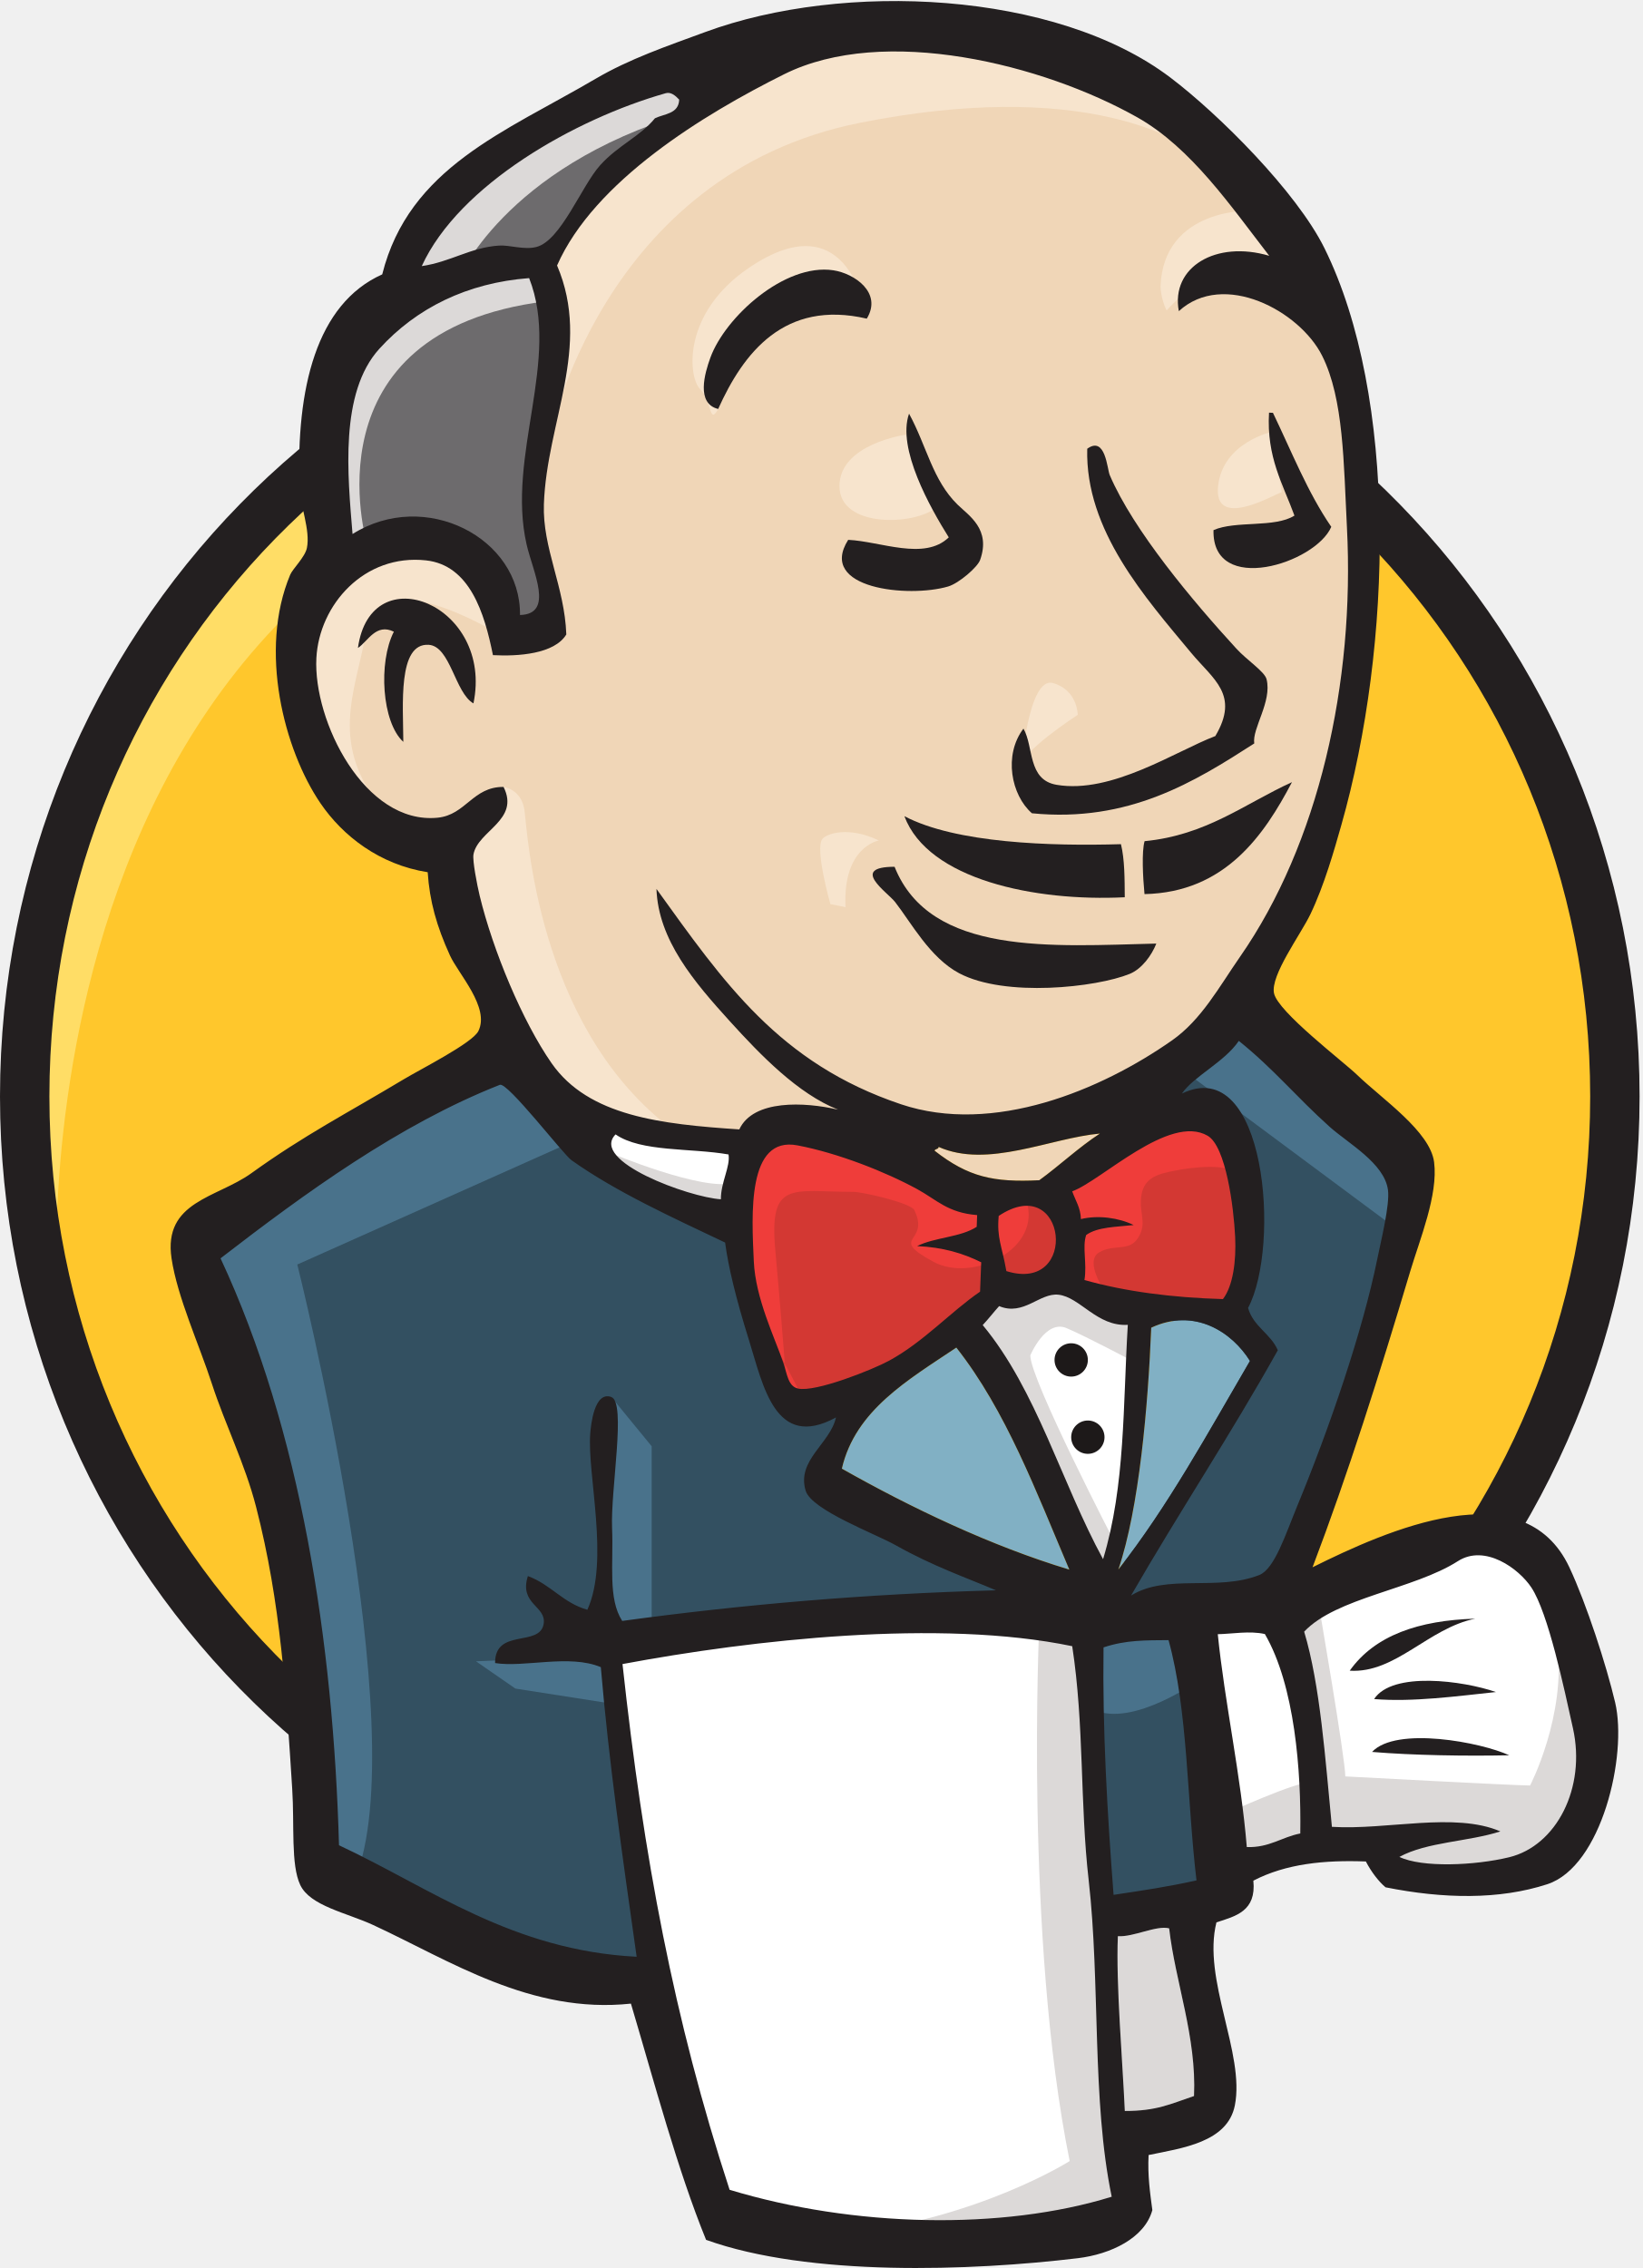
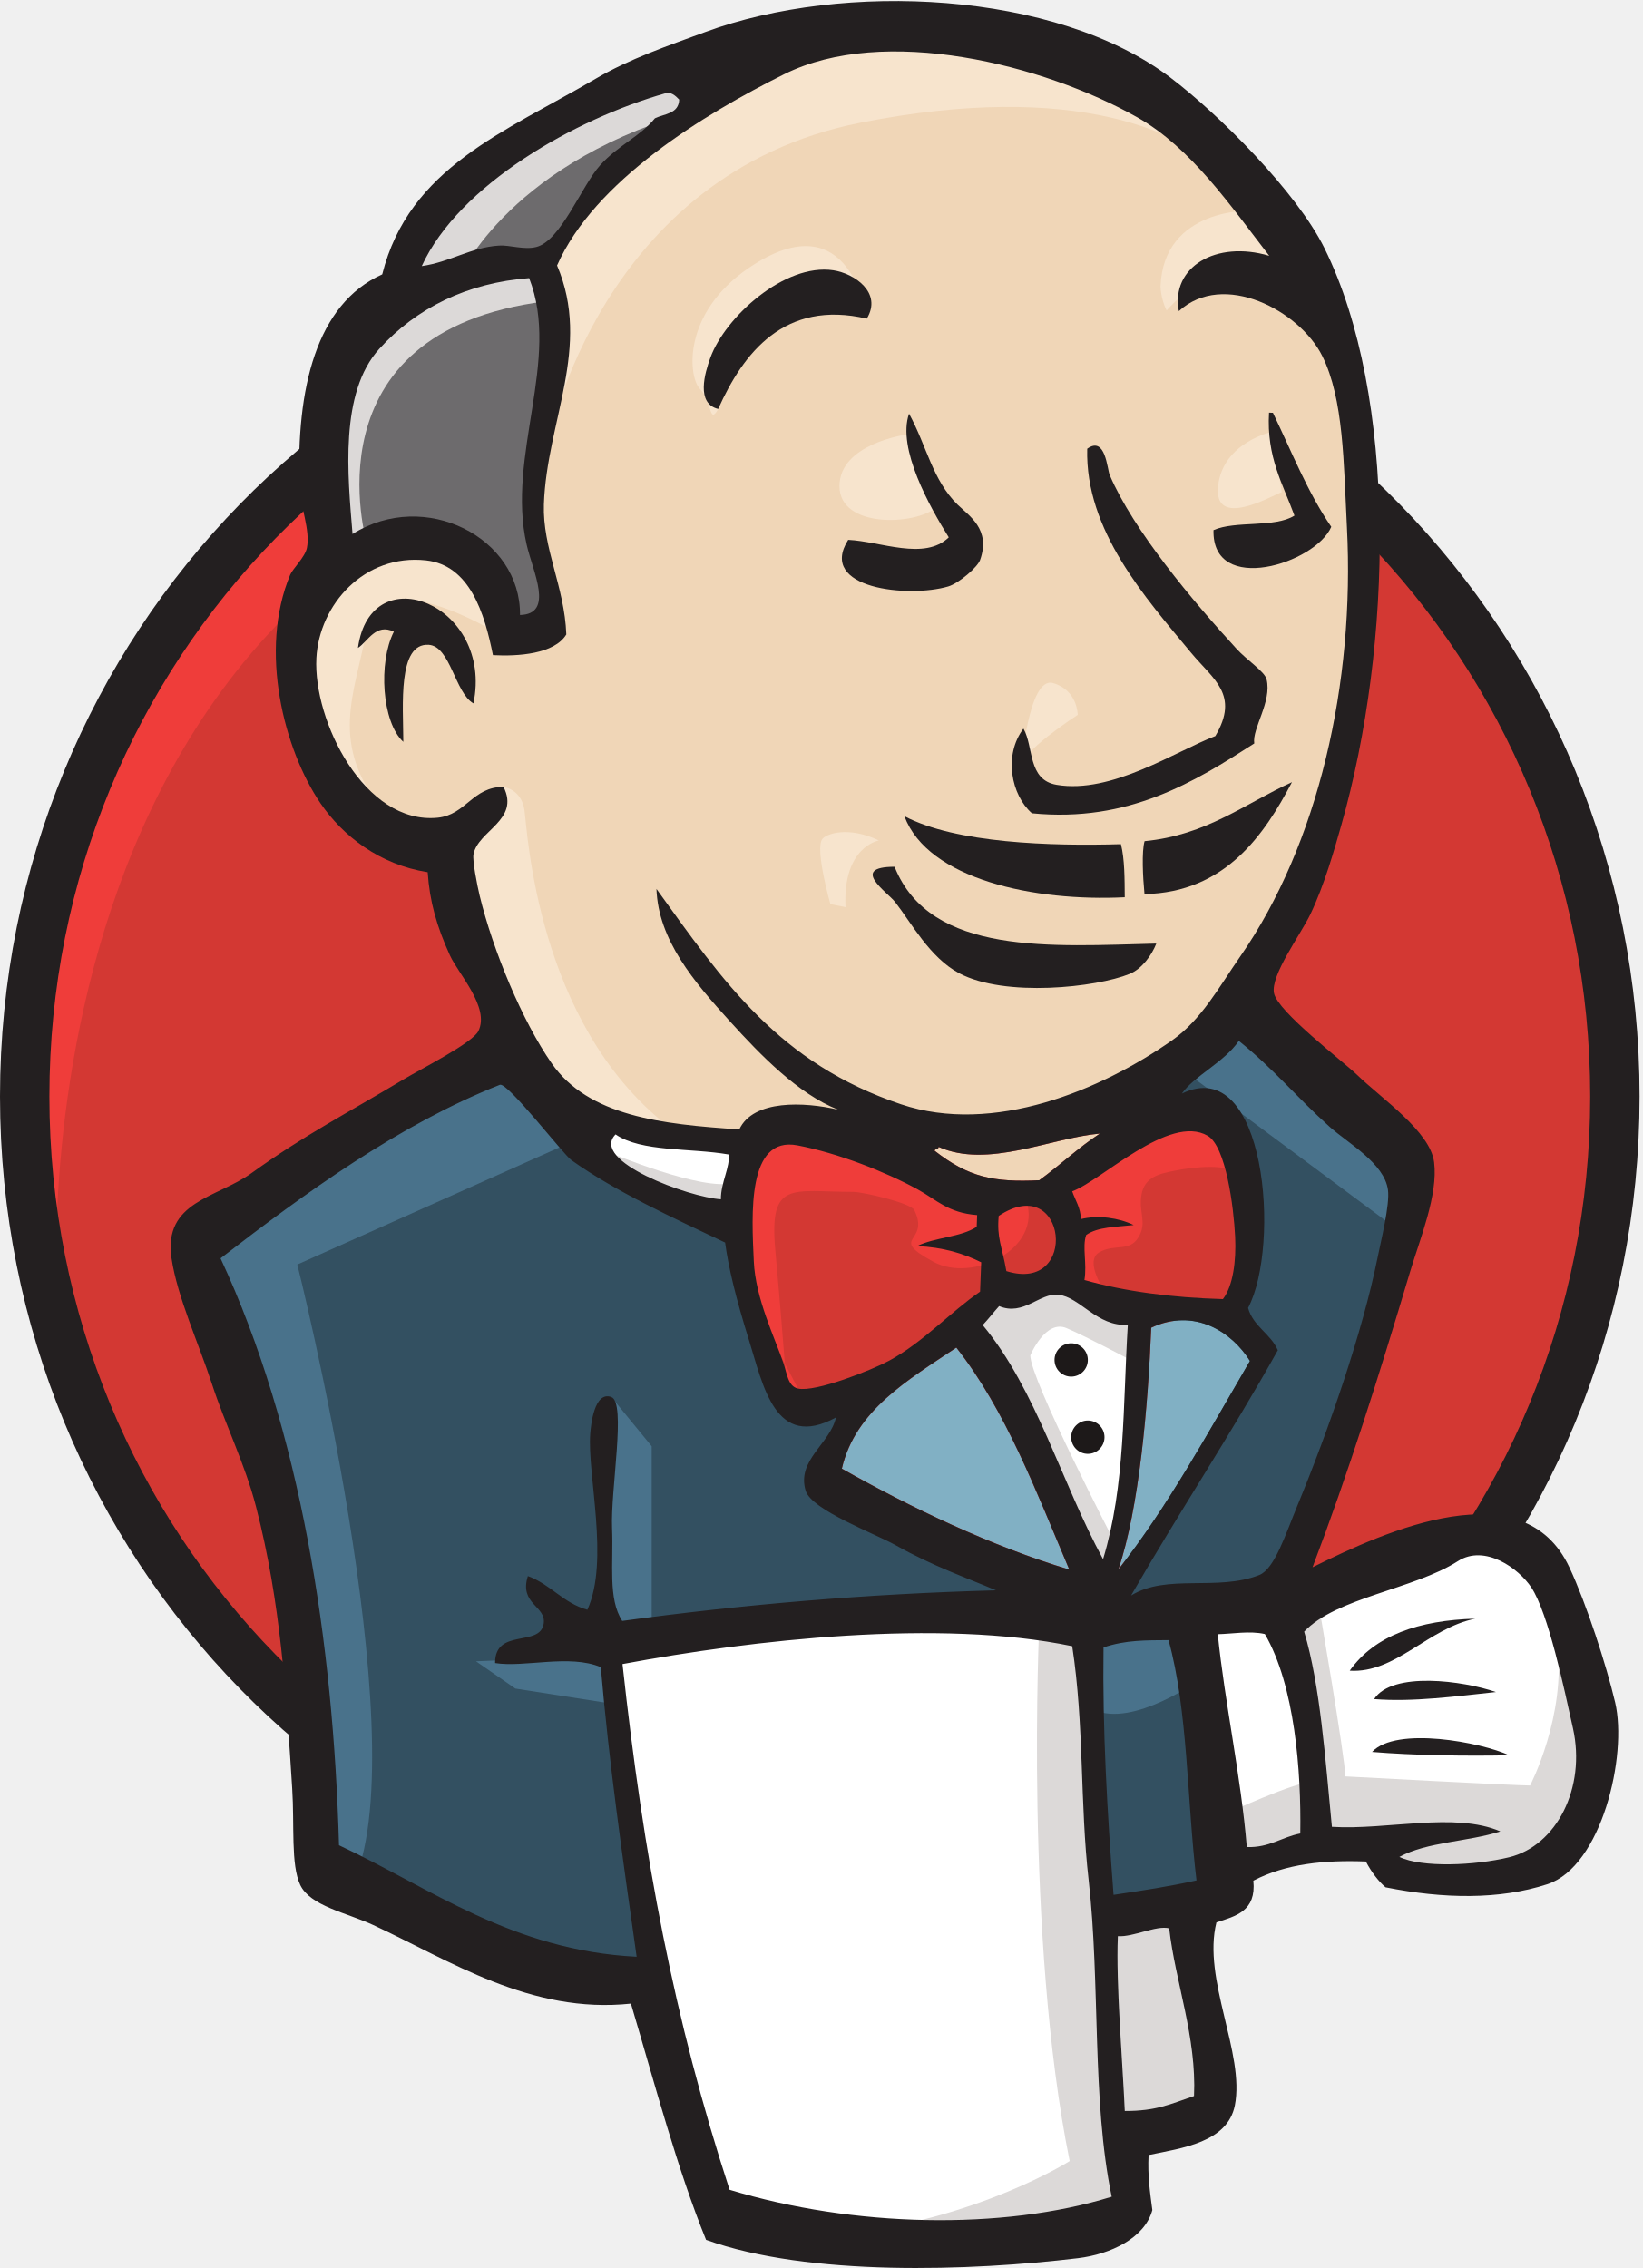
<svg xmlns="http://www.w3.org/2000/svg" xmlnsDc="https://purl.org/dc/elements/1.1/" xmlnsCc="https://creativecommons.org/ns#" xmlnsRdf="http://www.w3.org/1999/02/22-rdf-syntax-ns#" xmlnsSvg="http://www.w3.org/2000/svg" xmlnsSodipodi="https://sodipodi.sourceforge.net/DTD/sodipodi-0.dtd" xmlnsInkscape="https://www.inkscape.org/namespaces/inkscape" id="svg2" version="1.1" inkscapeVersion="0.48.0 r9654" width="226" height="312" xml:space="preserve" sodipodiDocname="logo.svg">
  <defs id="defs6">
    <clipPath clipPathUnits="userSpaceOnUse" id="clipPath18">
      <path d="M 0,2494.84 0,0 l 1804.34,0 0,2494.84 -1804.34,0 z" id="path20" inkscapeConnector-curvature="0" />
    </clipPath>
  </defs>
  <sodipodiNamedview pagecolor="#ffffff" bordercolor="#666666" borderopacity="1" objecttolerance="10" gridtolerance="10" guidetolerance="10" inkscapePageopacity="0" inkscapePageshadow="2" inkscapeWindow-width="1500" inkscapeWindow-height="844" id="namedview4" showgrid="false" inkscapeZoom="1" inkscapeCx="-65.859" inkscapeCy="172.531" inkscapeWindow-x="2189" inkscapeWindow-y="496" inkscapeWindow-maximized="0" inkscapeCurrent-layer="g10" />
  <g id="g10" inkscapeGroupmode="layer" inkscapeLabel="ink_ext_XXXXXX" transform="matrix(1.25,0,0,-1.25,0,312)">
    <g id="g3393">
-       <path d="m 177.718,129.264 c 0,-49.429 -39.175,-89.499 -87.5,-89.499 -48.324,0 -87.499,40.07 -87.499,89.499 0,49.43 39.175,89.501 87.499,89.501 48.325,0 87.5,-40.071 87.5,-89.501" style="fill:#ffc72c;fill-opacity:1;fill-rule:evenodd;stroke:none" id="path22" inkscapeConnector-curvature="0" />
-       <path d="m 6.284,107.098 c 0,0 -6.334,93.333 79.666,96 l -6,10 -46.666,-15.667 -13.334,-15.333 -11.666,-22.334 -6.667,-26 2,-17.333" style="fill:#ffdd66;fill-opacity:1;fill-rule:nonzero;stroke:none" id="path24" inkscapeConnector-curvature="0" />
+       <path d="m 177.718,129.264 c 0,-49.429 -39.175,-89.499 -87.5,-89.499 -48.324,0 -87.499,40.07 -87.499,89.499 0,49.43 39.175,89.501 87.499,89.501 48.325,0 87.5,-40.071 87.5,-89.501" style="fill:#d33833;fill-opacity:1;fill-rule:evenodd;stroke:none" id="path22" inkscapeConnector-curvature="0" />
+       <path d="m 6.284,107.098 c 0,0 -6.334,93.333 79.666,96 l -6,10 -46.666,-15.667 -13.334,-15.333 -11.666,-22.334 -6.667,-26 2,-17.333" style="fill:#ef3d3a;fill-opacity:1;fill-rule:nonzero;stroke:none" id="path24" inkscapeConnector-curvature="0" />
      <path d="M 30.288,190.319 C 14.936,174.611 5.436,152.923 5.436,128.93 l 0,0 c 0,-23.988 9.5,-45.679 24.852,-61.384 l 0,0 C 45.648,51.841 66.815,42.15 90.217,42.15 l 0,0 c 23.402,0 44.571,9.691 59.929,25.396 l 0,0 c 15.351,15.705 24.853,37.396 24.853,61.384 l 0,0 c 0,23.993 -9.502,45.681 -24.853,61.389 l 0,0 c -15.358,15.702 -36.527,25.393 -59.929,25.395 l 0,0 C 66.815,215.712 45.648,206.021 30.288,190.319 l 0,0 z M 26.402,63.747 C 10.087,80.433 0,103.493 0,128.93 l 0,0 c 0,25.441 10.087,48.499 26.402,65.186 l 0,0 c 16.312,16.69 38.892,27.035 63.815,27.032 l 0,0 c 24.923,0.003 47.505,-10.342 63.814,-27.032 l 0,0 c 16.317,-16.687 26.405,-39.747 26.403,-65.186 l 0,0 c 0.002,-25.437 -10.086,-48.497 -26.403,-65.183 l 0,0 C 137.722,47.058 115.14,36.714 90.217,36.714 l 0,0 c -24.923,0 -47.503,10.344 -63.815,27.033 l 0,0" style="fill:#231f20;fill-opacity:1;fill-rule:nonzero;stroke:none" id="path26" inkscapeConnector-curvature="0" />
      <path d="m 127.051,128.768 -13.334,-2 -18,-2 -11.667,-0.333 -11.333,0.333 -8.667,2.667 -7.667,8.333 -6,17 -1.333,3.667 -8,2.666 -4.667,7.667 -3.333,11 3.667,9.667 8.666,3 7,-3.334 3.334,-7.333 4,0.667 1.333,1.666 -1.333,7.667 -0.334,9.667 2,13.333 -0.078,7.616 6.078,9.717 10.667,7.667 18.667,8 20.666,-3 18,-13 8.334,-13.333 5.333,-9.667 1.333,-24 -4,-20.667 -7.333,-18.333 -7,-9.667" style="fill:#f0d6b7;fill-opacity:1;fill-rule:evenodd;stroke:none" id="path28" inkscapeConnector-curvature="0" />
      <path d="m 115.717,71.102 -47.667,-2 0,-8 4,-28 -2,-2.334 -33.333,11.334 -2.334,4 -3.333,37.666 -7.666,22.667 -1.667,5.333 26.666,18.333 8.334,3.334 7.333,-9 6.333,-5.667 7.334,-2.333 3.333,-1 4,-17.333 3,-3.667 7.667,2.667 -5.334,-10.334 29,-13.666 -3.666,-2" style="fill:#335061;fill-opacity:1;fill-rule:evenodd;stroke:none" id="path30" inkscapeConnector-curvature="0" />
      <path d="m 36.717,187.435 8.666,3 7,-3.334 3.334,-7.333 4,0.667 1,4 -2,7.666 2,18.334 -1.667,10 6,7 13,10.333 -3.667,5 -18.333,-9 -7.667,-6 -4.333,-9.333 -6.667,-9 -2,-10.667 1.334,-11.333" style="fill:#6d6b6d;fill-opacity:1;fill-rule:evenodd;stroke:none" id="path32" inkscapeConnector-curvature="0" />
      <path d="m 50.383,218.768 c 0,0 5,12.333 25,18.333 20,6 1,4.334 1,4.334 l -21.666,-8.334 -8.334,-8.333 -3.666,-6.667 7.666,0.667" style="fill:#dcd9d8;fill-opacity:1;fill-rule:evenodd;stroke:none" id="path34" inkscapeConnector-curvature="0" />
      <path d="m 40.383,189.768 c 0,0 -7,23.334 19.667,26.667 l -1,4 -18.333,-4.334 -5.334,-17.333 1.334,-11.333 3.666,2.333" style="fill:#dcd9d8;fill-opacity:1;fill-rule:evenodd;stroke:none" id="path36" inkscapeConnector-curvature="0" />
      <path d="m 51.05,158.768 4.364,4.229 c 0,0 1.97,-0.229 2.303,-2.562 0.333,-2.334 1.333,-23.334 15.666,-34.668 1.307,-1.034 -10.666,1.668 -10.666,1.668 l -10.667,16.666" style="fill:#f7e4cd;fill-opacity:1;fill-rule:evenodd;stroke:none" id="path38" inkscapeConnector-curvature="0" />
      <path d="m 112.385,165.101 c 0,0 0.777,10.104 3.498,9.327 2.721,-0.777 2.721,-3.498 2.721,-3.498 0,0 -6.608,-4.275 -6.219,-5.829" style="fill:#f7e4cd;fill-opacity:1;fill-rule:evenodd;stroke:none" id="path40" inkscapeConnector-curvature="0" />
      <path d="m 140.05,202.101 c 0,0 -5.494,-1.16 -6,-6 -0.506,-4.841 6,-1 7,-0.667" style="fill:#f7e4cd;fill-opacity:1;fill-rule:nonzero;stroke:none" id="path42" inkscapeConnector-curvature="0" />
      <path d="m 99.717,201.767 c 0,0 -7.334,-1 -7.334,-5.666 0,-4.667 8.334,-4.334 10.667,-2.334" style="fill:#f7e4cd;fill-opacity:1;fill-rule:nonzero;stroke:none" id="path44" inkscapeConnector-curvature="0" />
      <path d="m 54.383,180.101 c 0,0 -12.667,7.667 -14,0.333 -1.333,-7.333 -4.334,-12.667 2,-20.333 l -4.333,1.333 -4,10.333 -1.333,10 7.666,8.001 8.667,-0.667 5,-4 0.333,-5" style="fill:#f7e4cd;fill-opacity:1;fill-rule:evenodd;stroke:none" id="path46" inkscapeConnector-curvature="0" />
      <path d="m 60.383,201.101 c 0,0 5.667,29.333 34.334,35 23.601,4.665 35.999,-1 40.666,-6.333 0,0 -21,24.999 -41,17.333 -20,-7.667 -34.666,-21.667 -34.333,-30.666 0.568,-15.328 0.333,-15.334 0.333,-15.334" style="fill:#f7e4cd;fill-opacity:1;fill-rule:evenodd;stroke:none" id="path48" inkscapeConnector-curvature="0" />
      <path d="m 137.717,226.435 c 0,0 -9.666,0.333 -10,-8.334 0,0 -0.001,-1.333 0.666,-2.666 0,0 7.668,8.667 12.334,4" style="fill:#f7e4cd;fill-opacity:1;fill-rule:evenodd;stroke:none" id="path50" inkscapeConnector-curvature="0" />
      <path d="m 95.389,214.532 c 0,0 -1.664,13.303 -13.006,5.569 -7.333,-5 -6.666,-12 -5.333,-13.333 1.333,-1.334 0.971,-4.019 1.986,-2.176 1.014,1.843 0.68,7.843 4.348,9.509 3.667,1.667 9.678,3.529 12.006,0.431" style="fill:#f7e4cd;fill-opacity:1;fill-rule:evenodd;stroke:none" id="path52" inkscapeConnector-curvature="0" />
      <path d="m 64.05,124.435 -31.333,-14 c 0,0 13,-51.667 6.333,-67.667 l -4.667,1.666 -0.333,19.667 -8.666,37.333 -3.667,10.334 32.666,21.999 9.667,-9.332" style="fill:#49728b;fill-opacity:1;fill-rule:evenodd;stroke:none" id="path54" inkscapeConnector-curvature="0" />
      <path d="m 67.272,95.858 4.445,-5.424 0,-20 -5.334,0 c 0,0 -0.666,14 -0.666,15.667 0,1.667 0.666,7.667 0.666,7.667" style="fill:#49728b;fill-opacity:1;fill-rule:evenodd;stroke:none" id="path56" inkscapeConnector-curvature="0" />
      <path d="m 67.383,67.434 -15,-0.666 4.334,-3 10.666,-1.667" style="fill:#49728b;fill-opacity:1;fill-rule:evenodd;stroke:none" id="path58" inkscapeConnector-curvature="0" />
      <path d="m 118.717,70.768 12.333,0.333 3,-30.667 -12.667,-1.666 -2.666,32" style="fill:#335061;fill-opacity:1;fill-rule:evenodd;stroke:none" id="path60" inkscapeConnector-curvature="0" />
      <path d="m 122.05,70.768 18.667,1 c 0,0 7.666,19.333 7.666,20.333 0,1 6.667,28 6.667,28 l -15,15.666 -3,2.667 -8,-8 0,-31 -7,-28.666" style="fill:#335061;fill-opacity:1;fill-rule:evenodd;stroke:none" id="path62" inkscapeConnector-curvature="0" />
      <path d="m 130.383,73.101 -11.666,-2.333 1.666,-9.334 c 4.333,-2 11.667,3.334 11.667,3.334" style="fill:#49728b;fill-opacity:1;fill-rule:evenodd;stroke:none" id="path64" inkscapeConnector-curvature="0" />
      <path d="m 130.717,131.434 23.333,-17.333 0.667,8 -17.667,16.333 -6.333,-7" style="fill:#49728b;fill-opacity:1;fill-rule:evenodd;stroke:none" id="path66" inkscapeConnector-curvature="0" />
      <path d="M 78.951,5.098 72.05,33.102 68.617,53.765 68.05,69.102 l 31.235,1.663 19.433,0.003 -1.767,-35.003 3,-27 -0.333,-5 -25.333,-2 -15.334,3.333" style="fill:#ffffff;fill-opacity:1;fill-rule:evenodd;stroke:none" id="path68" inkscapeConnector-curvature="0" />
      <path d="m 114.383,71.101 c 0,0 -1.666,-34.667 3.334,-59.333 0,0 -10,-6.334 -24.667,-8 l 28,1 3.333,2 -4,54.666 -1,11.668" style="fill:#dcd9d8;fill-opacity:1;fill-rule:evenodd;stroke:none" id="path70" inkscapeConnector-curvature="0" />
      <path d="m 134.618,43.098 13,3.667 24.666,1.333 3.667,11.333 -6.667,19.667 -7.666,1 -10.667,-3.333 -10.234,-4.997 -5.433,0.997 -4.234,-1.664" style="fill:#ffffff;fill-opacity:1;fill-rule:evenodd;stroke:none" id="path72" inkscapeConnector-curvature="0" />
      <path d="m 134.383,49.768 c 0,0 8.666,3.999 10,3.666 l -3.666,18.334 4.333,1.666 c 0,0 3,-17.333 3,-19.333 0,0 18.666,-1 20.333,-1 0,0 4,7.667 3,15.667 l 3.667,-10.667 0.333,-6 -5.333,-8 -6,-1.333 -10,0.333 -3.333,4.333 -11.667,-1.666 -3.667,-1.334" style="fill:#dcd9d8;fill-opacity:1;fill-rule:evenodd;stroke:none" id="path74" inkscapeConnector-curvature="0" />
      <path d="m 121.284,73.431 -7.333,18.667 -7.667,11 c 0,0 1.666,4.667 4,4.667 2.334,0 7.667,0 7.667,0 l 7.333,-2.667 -0.666,-12.333 -3.334,-19.334" style="fill:#ffffff;fill-opacity:1;fill-rule:nonzero;stroke:none" id="path76" inkscapeConnector-curvature="0" />
      <path d="m 122.717,79.768 c 0,0 -9.334,17.999 -9.334,20.666 0,0 1.666,4 4,3 2.334,-1 7.334,-3.666 7.334,-3.666 l 0,6.333 -11.334,2.334 -7.666,-1 13,-30.667 2.666,-0.334" style="fill:#dcd9d8;fill-opacity:1;fill-rule:evenodd;stroke:none" id="path78" inkscapeConnector-curvature="0" />
      <path d="m 81.951,123.764 -9.234,1.004 -8.667,2.667 0,-3 4.235,-4.67 13.333,-6" style="fill:#ffffff;fill-opacity:1;fill-rule:nonzero;stroke:none" id="path80" inkscapeConnector-curvature="0" />
      <path d="m 67.051,122.765 c 0,0 10.334,-4.334 13.667,-3.334 l 0.332,-3.996 -9.332,1.996 -5.667,4 1,1.334" style="fill:#dcd9d8;fill-opacity:1;fill-rule:evenodd;stroke:none" id="path82" inkscapeConnector-curvature="0" />
      <path d="m 134.582,106.63 c -5.656,0.166 -10.766,0.838 -15.24,2.1 0.304,1.834 -0.265,3.634 0.192,4.955 1.247,0.898 3.337,0.884 5.222,1.095 -1.63,0.801 -3.92,1.118 -5.801,0.655 -0.044,1.273 -0.615,2.062 -0.961,3.058 3.18,1.135 10.687,8.576 14.91,6.112 2.012,-1.172 2.867,-7.866 3.023,-11.121 0.13,-2.7 -0.245,-5.424 -1.345,-6.854" style="fill:#d33833;fill-opacity:1;fill-rule:evenodd;stroke:none" id="path84" inkscapeConnector-curvature="0" />
      <path d="m 134.582,106.63 c -5.656,0.166 -10.766,0.838 -15.24,2.1 0.304,1.834 -0.265,3.634 0.192,4.955 1.247,0.898 3.337,0.884 5.222,1.095 -1.63,0.801 -3.92,1.118 -5.801,0.655 -0.044,1.273 -0.615,2.062 -0.961,3.058 3.18,1.135 10.687,8.576 14.91,6.112 2.012,-1.172 2.867,-7.866 3.023,-11.121 0.13,-2.7 -0.245,-5.424 -1.345,-6.854 z" style="fill:none;stroke:#d33833;stroke-width:2;stroke-linecap:butt;stroke-linejoin:miter;stroke-miterlimit:4;stroke-opacity:1;stroke-dasharray:none" id="path86" inkscapeConnector-curvature="0" />
      <path d="m 107.535,115.876 c -0.015,-0.428 -0.033,-0.859 -0.05,-1.291 -1.766,-1.16 -4.617,-1.146 -6.555,-2.121 2.857,-0.125 5.106,-0.813 7.052,-1.783 -0.043,-1.078 -0.084,-2.155 -0.126,-3.233 -3.237,-2.216 -6.194,-5.516 -10.005,-7.594 -1.802,-0.983 -8.126,-3.512 -10.043,-3.065 -1.085,0.252 -1.182,1.598 -1.616,2.867 -0.924,2.717 -3.051,7.042 -3.236,11.132 -0.236,5.166 -0.758,13.824 4.809,12.76 4.491,-0.857 9.715,-2.926 13.193,-4.826 2.125,-1.162 3.354,-2.598 6.578,-2.846" style="fill:#d33833;fill-opacity:1;fill-rule:evenodd;stroke:none" id="path88" inkscapeConnector-curvature="0" />
      <path d="m 107.535,115.876 c -0.015,-0.428 -0.033,-0.859 -0.05,-1.291 -1.766,-1.16 -4.617,-1.146 -6.555,-2.121 2.857,-0.125 5.106,-0.813 7.052,-1.783 -0.043,-1.078 -0.084,-2.155 -0.126,-3.233 -3.237,-2.216 -6.194,-5.516 -10.005,-7.594 -1.802,-0.983 -8.126,-3.512 -10.043,-3.065 -1.085,0.252 -1.182,1.598 -1.616,2.867 -0.924,2.717 -3.051,7.042 -3.236,11.132 -0.236,5.166 -0.758,13.824 4.809,12.76 4.491,-0.857 9.715,-2.926 13.193,-4.826 2.125,-1.162 3.354,-2.598 6.578,-2.846 z" style="fill:none;stroke:#d33833;stroke-width:2;stroke-linecap:butt;stroke-linejoin:miter;stroke-miterlimit:4;stroke-opacity:1;stroke-dasharray:none" id="path90" inkscapeConnector-curvature="0" />
      <path d="m 110.75,109.712 c -0.494,2.814 -1.065,3.617 -0.844,6.072 7.505,5.004 8.914,-8.595 0.844,-6.072" style="fill:#d33833;fill-opacity:1;fill-rule:evenodd;stroke:none" id="path92" inkscapeConnector-curvature="0" />
      <path d="m 110.75,109.712 c -0.494,2.814 -1.065,3.617 -0.844,6.072 7.505,5.004 8.914,-8.595 0.844,-6.072 z" style="fill:none;stroke:#d33833;stroke-width:2;stroke-linecap:butt;stroke-linejoin:miter;stroke-miterlimit:4;stroke-opacity:1;stroke-dasharray:none" id="path94" inkscapeConnector-curvature="0" />
      <path d="m 121.617,107.431 c 0,0 -2.334,3.334 -0.667,4.334 1.667,1 3.334,-0.001 4.334,1.666 1,1.667 0,2.667 0.333,4.667 0.333,2 2.001,2.334 3.667,2.667 1.666,0.333 6.334,1 7,-0.667 l -2,6 -4,1.333 -12.667,-7.333 -0.667,-3.667 0,-7.333" style="fill:#ef3d3a;fill-opacity:1;fill-rule:evenodd;stroke:none" id="path96" inkscapeConnector-curvature="0" />
      <path d="m 86.617,96.431 c -0.4,5.202 -0.824,10.397 -1.296,15.594 -0.706,7.76 1.864,6.406 8.591,6.406 1.027,0 6.326,-1.225 6.705,-2 1.818,-3.713 -3.04,-2.888 2.094,-5.688 4.334,-2.363 11.99,1.435 10.239,6.688 -0.98,1.168 -5.106,0.364 -6.585,1.131 -2.604,1.35 -5.208,2.7 -7.812,4.05 -3.313,1.719 -10.971,4.225 -14.503,1.823 -8.95,-6.087 0.565,-21.296 3.758,-27.646" style="fill:#ef3d3a;fill-opacity:1;fill-rule:evenodd;stroke:none" id="path98" inkscapeConnector-curvature="0" />
      <path d="m 95.389,214.532 c -9.085,2.116 -13.6,-3.802 -16.354,-9.94 -2.459,0.596 -1.48,3.94 -0.859,5.644 1.626,4.472 8.18,10.425 13.534,9.618 2.304,-0.347 5.423,-2.454 3.679,-5.322" style="fill:#231f20;fill-opacity:1;fill-rule:evenodd;stroke:none" id="path100" inkscapeConnector-curvature="0" />
      <path d="m 139.655,204.186 c 0.143,-0.006 0.288,-0.011 0.431,-0.017 2.053,-4.265 3.83,-8.783 6.42,-12.548 -1.735,-4.041 -13.138,-7.617 -12.962,-0.361 2.466,1.078 6.723,0.22 8.909,1.597 -1.264,3.469 -3.088,6.422 -2.798,11.329" style="fill:#231f20;fill-opacity:1;fill-rule:evenodd;stroke:none" id="path102" inkscapeConnector-curvature="0" />
      <path d="m 100.04,204.075 c 1.948,-3.571 2.582,-7.323 5.351,-10.022 1.247,-1.215 3.672,-2.696 2.47,-6.075 -0.281,-0.797 -2.334,-2.574 -3.519,-2.923 -4.329,-1.278 -14.416,-0.264 -11,5.133 3.58,-0.167 8.392,-2.325 11.068,0.274 -2.055,3.285 -5.719,9.784 -4.37,13.613" style="fill:#231f20;fill-opacity:1;fill-rule:evenodd;stroke:none" id="path104" inkscapeConnector-curvature="0" />
      <path d="m 138.03,167.781 c -6.518,-4.187 -13.786,-8.74 -24.466,-7.684 -2.282,1.984 -3.152,6.399 -0.935,9.315 1.154,-1.984 0.429,-5.633 3.645,-6.182 6.06,-1.037 13.113,3.707 17.472,5.365 2.703,4.557 -0.233,6.233 -2.668,9.166 -4.985,6.009 -11.672,13.457 -11.429,22.453 2.015,1.461 2.189,-2.23 2.478,-2.902 2.603,-6.092 9.154,-13.883 13.935,-19.097 1.174,-1.284 3.107,-2.516 3.322,-3.365 0.62,-2.469 -1.613,-5.427 -1.354,-7.069" style="fill:#231f20;fill-opacity:1;fill-rule:evenodd;stroke:none" id="path106" inkscapeConnector-curvature="0" />
      <path d="m 52.102,172.189 c -2.043,1.166 -2.529,6.302 -4.928,6.448 -3.428,0.208 -2.803,-6.663 -2.789,-10.681 -2.359,2.142 -2.774,8.737 -1.041,12.124 -1.975,0.97 -2.857,-1.07 -3.953,-1.789 1.408,10.23 14.965,4.745 12.711,-6.102" style="fill:#231f20;fill-opacity:1;fill-rule:evenodd;stroke:none" id="path108" inkscapeConnector-curvature="0" />
      <path d="m 142.18,163.521 c -3.034,-5.775 -7.326,-12.135 -16.229,-12.32 -0.181,1.865 -0.32,4.703 0.01,5.826 6.806,0.654 11.008,4.118 16.219,6.494" style="fill:#231f20;fill-opacity:1;fill-rule:evenodd;stroke:none" id="path110" inkscapeConnector-curvature="0" />
      <path d="m 99.527,159.777 c 5.678,-2.986 16.114,-3.307 23.832,-3.081 0.414,-1.691 0.404,-3.78 0.42,-5.842 -9.921,-0.495 -21.651,1.96 -24.252,8.923" style="fill:#231f20;fill-opacity:1;fill-rule:evenodd;stroke:none" id="path112" inkscapeConnector-curvature="0" />
      <path d="m 98.447,154.209 c 3.927,-9.859 17.423,-8.724 28.804,-8.452 -0.501,-1.28 -1.587,-2.792 -2.937,-3.339 -3.647,-1.484 -13.706,-2.61 -18.769,0.079 -3.211,1.707 -5.274,5.564 -7.033,7.825 -0.85,1.092 -5.08,3.881 -0.064,3.887" style="fill:#231f20;fill-opacity:1;fill-rule:evenodd;stroke:none" id="path114" inkscapeConnector-curvature="0" />
      <path d="m 137.556,99.826 c -4.608,-7.892 -9.017,-15.998 -14.484,-22.959 2.292,6.739 3.273,18.018 3.619,26.617 4.795,2.244 8.901,-0.505 10.865,-3.658" style="fill:#81b0c4;fill-opacity:1;fill-rule:evenodd;stroke:none" id="path116" inkscapeConnector-curvature="0" />
      <path d="m 162.352,71.461 c -5.159,-1.033 -8.784,-6.047 -13.817,-5.725 2.766,3.899 7.613,5.543 13.817,5.725" style="fill:#231f20;fill-opacity:1;fill-rule:evenodd;stroke:none" id="path118" inkscapeConnector-curvature="0" />
      <path d="m 164.628,63.387 c -4.205,-0.444 -9.144,-1.125 -13.409,-0.774 2.019,3.084 9.798,2.02 13.409,0.774" style="fill:#231f20;fill-opacity:1;fill-rule:evenodd;stroke:none" id="path120" inkscapeConnector-curvature="0" />
      <path d="m 166.085,56.426 c -4.726,-0.102 -10.6,-0.008 -15.092,0.369 2.657,2.854 12.027,1.059 15.092,-0.369" style="fill:#231f20;fill-opacity:1;fill-rule:evenodd;stroke:none" id="path122" inkscapeConnector-curvature="0" />
      <path d="m 128.664,37.377 c 0.678,-5.935 3.031,-11.949 2.736,-18.449 -2.613,-0.881 -4.114,-1.652 -7.615,-1.647 -0.247,5.524 -0.986,13.969 -0.765,19.235 1.722,-0.114 4.261,1.23 5.644,0.861" style="fill:#dcd9d8;fill-opacity:1;fill-rule:evenodd;stroke:none" id="path124" inkscapeConnector-curvature="0" />
      <path d="m 121.045,124.849 c -2.373,-1.549 -4.394,-3.483 -6.673,-5.137 -5.054,-0.25 -7.812,0.35 -11.525,3.252 0.061,0.233 0.434,0.129 0.448,0.415 5.41,-2.411 12.287,0.982 17.75,1.47" style="fill:#f0d6b7;fill-opacity:1;fill-rule:evenodd;stroke:none" id="path126" inkscapeConnector-curvature="0" />
      <path d="m 92.644,87.971 c 1.486,6.441 7.311,9.777 12.6,13.324 5.459,-6.928 8.779,-15.838 12.435,-24.436 -8.638,2.604 -17.464,6.829 -25.035,11.112" style="fill:#81b0c4;fill-opacity:1;fill-rule:evenodd;stroke:none" id="path128" inkscapeConnector-curvature="0" />
      <path d="m 123.02,36.516 c -0.221,-5.266 0.518,-13.711 0.765,-19.235 3.501,-0.005 5.002,0.766 7.615,1.647 0.295,6.5 -2.058,12.514 -2.736,18.449 -1.383,0.369 -3.922,-0.975 -5.644,-0.861 z M 68.506,66.465 C 70.814,45.242 74.158,27.401 80.291,8.608 93.902,4.475 110.311,4.115 122.342,7.844 120.133,18.451 121.098,31.365 119.807,42.684 c -0.973,8.508 -0.477,17.068 -1.811,25.748 -14.578,3.033 -35.184,0.709 -49.49,-1.967 z m 52.937,1.834 c -0.123,-9.115 0.408,-18.106 1.104,-27.232 3.5,0.525 5.875,0.876 9.127,1.589 -1.056,8.786 -0.926,18.672 -3.077,26.444 -2.486,-0.024 -4.675,0.029 -7.154,-0.801 z m 17.755,1.469 c -1.661,0.381 -3.595,0.015 -5.182,-0.016 0.746,-7.43 2.556,-15.629 3.193,-23.428 2.497,-0.078 3.831,1.1 5.885,1.496 0.11,6.846 -0.598,16.278 -3.896,21.948 z m 26.884,-24.563 c 5.205,1.264 8.478,7.639 7.022,14.186 -0.977,4.4 -2.717,12.685 -4.579,15.5 -1.376,2.082 -5.107,4.808 -8.086,2.9 -4.846,-3.103 -13.383,-4.004 -16.917,-7.76 1.772,-5.9 2.322,-14.004 3.053,-21.48 6.054,-0.377 13.503,1.666 18.538,-0.502 -3.515,-1.139 -8.076,-1.148 -11.113,-2.807 2.482,-1.199 8.293,-0.957 12.082,-0.037 z M 117.679,76.859 c -3.656,8.598 -6.976,17.508 -12.435,24.436 C 99.955,97.748 94.131,94.412 92.644,87.971 100.215,83.688 109.041,79.463 117.679,76.859 z m 9.012,26.625 c -0.346,-8.599 -1.327,-19.878 -3.619,-26.617 5.467,6.961 9.876,15.067 14.484,22.959 -1.964,3.153 -6.07,5.902 -10.865,3.658 z m -10.216,3.63 c -2.071,0.223 -3.829,-2.381 -6.522,-1.255 -0.617,-0.682 -1.178,-1.421 -1.807,-2.087 5.948,-7.168 8.651,-17.338 13.245,-25.762 2.465,8.092 2.181,16.957 2.724,25.789 -3.387,-0.215 -5.266,3.063 -7.64,3.315 z m -6.569,8.67 c -0.221,-2.455 0.35,-3.258 0.844,-6.072 8.07,-2.523 6.661,11.076 -0.844,6.072 z m -8.949,2.938 c -3.477,1.9 -8.701,3.969 -13.193,4.826 -5.567,1.065 -5.046,-7.594 -4.809,-12.76 0.185,-4.09 2.312,-8.415 3.236,-11.132 0.434,-1.269 0.531,-2.615 1.616,-2.867 1.917,-0.447 8.241,2.082 10.043,3.065 3.811,2.078 6.768,5.378 10.005,7.594 0.042,1.078 0.083,2.155 0.126,3.233 -1.946,0.97 -4.195,1.658 -7.052,1.783 1.938,0.975 4.789,0.961 6.555,2.121 0.017,0.432 0.035,0.863 0.05,1.291 -3.224,0.248 -4.453,1.684 -6.578,2.846 z m -33.214,6.033 c -2.886,-2.93 8.095,-6.924 11.591,-7.139 -0.019,1.854 1.057,3.602 0.84,4.932 -4.152,0.729 -9.609,0.248 -12.43,2.207 z m 35.552,-1.376 c -0.014,-0.286 -0.387,-0.182 -0.448,-0.415 3.713,-2.902 6.471,-3.502 11.525,-3.252 2.279,1.654 4.3,3.588 6.673,5.137 -5.463,-0.488 -12.34,-3.881 -17.75,-1.47 z m 32.632,-9.895 c -0.156,3.255 -1.011,9.949 -3.023,11.121 -4.223,2.465 -11.73,-4.977 -14.91,-6.112 0.346,-0.996 0.917,-1.785 0.961,-3.058 1.881,0.463 4.171,0.146 5.801,-0.655 -1.885,-0.211 -3.975,-0.197 -5.222,-1.095 -0.457,-1.321 0.112,-3.121 -0.192,-4.955 4.474,-1.262 9.584,-1.934 15.24,-2.1 1.1,1.43 1.475,4.154 1.345,6.854 z m -73.042,8.437 c -0.906,0.646 -7.037,8.623 -7.877,8.292 C 43.914,125.838 33.541,118.273 24.271,111.118 33.109,92.154 36.677,68.92 37.307,46.526 47.432,41.791 56.324,34.965 70.062,34.252 68.473,45.5 67.022,55.535 66.119,66.125 c -3.452,1.455 -8.404,-0.066 -11.635,0.451 -0.027,3.893 4.934,1.705 5.347,4.323 0.311,1.98 -2.73,2.13 -1.739,5.248 2.525,-0.918 3.852,-2.946 6.545,-3.707 2.461,5.384 -0.034,14.91 0.32,19.41 0.067,0.845 0.422,4.681 2.314,4.008 1.675,-0.596 -0.096,-10.202 0.088,-14.461 0.167,-3.924 -0.474,-7.721 1.115,-10.184 13.275,1.807 26.766,2.975 41.129,3.369 -3.16,1.356 -6.914,2.639 -11.03,4.959 -2.231,1.258 -9.264,3.875 -9.908,5.994 -1.027,3.377 2.695,5.176 3.332,8.071 -6.701,-3.655 -8.008,3.503 -9.594,8.574 -1.436,4.593 -2.254,8.024 -2.606,10.673 -5.773,2.752 -11.944,5.539 -16.913,9.068 z m 67.179,7.327 c 9.243,4.482 10.909,-16.751 7.286,-23.591 0.56,-2.04 2.486,-2.821 3.272,-4.655 -5.158,-9.24 -10.887,-17.865 -16.15,-26.996 3.915,2.437 9.507,0.436 14.114,2.26 1.684,0.666 2.903,4.521 4.178,7.605 3.507,8.485 7.189,19.182 8.827,27.279 0.37,1.845 1.378,5.865 1.152,7.507 -0.403,2.94 -4.392,5.12 -6.421,6.938 -3.738,3.358 -6.092,6.313 -9.991,9.453 -1.581,-2.334 -4.974,-3.902 -6.267,-5.8 z m -88.318,81.968 c -4.404,-4.846 -3.482,-13.926 -2.949,-20.386 7.961,5.008 18.527,-0.396 18.428,-8.914 3.801,0.101 1.42,4.747 0.732,7.74 -2.247,9.776 3.785,20.397 0.274,29.337 -6.818,-0.517 -12.42,-3.302 -16.484,-7.777 z m 31.514,28.126 c -9.971,-2.826 -22.749,-10.071 -26.846,-19.028 3.173,0.461 5.375,2.061 8.505,2.259 1.183,0.077 2.732,-0.496 4.092,-0.158 2.709,0.672 4.995,6.746 7.039,9.006 1.992,2.207 4.387,3.15 6.025,5.162 1.053,0.508 2.609,0.473 2.669,2.054 -0.456,0.488 -0.937,0.86 -1.484,0.705 z m 51.903,-2.658 c -10.349,5.839 -27.866,10.231 -38.875,4.743 -8.883,-4.429 -20.89,-11.757 -24.984,-21.043 3.824,-8.961 -1.133,-17.172 -1.449,-26.27 -0.168,-4.841 2.279,-9.067 2.467,-14.337 -1.309,-2.159 -5.307,-2.425 -8.074,-2.277 -0.932,4.662 -2.562,9.902 -7.363,10.428 -6.793,0.743 -11.76,-4.879 -12.068,-10.754 -0.365,-6.909 5.307,-18.36 13.346,-17.565 3.106,0.307 3.868,3.42 7.252,3.388 1.834,-3.659 -2.829,-4.808 -3.309,-7.425 -0.125,-0.676 0.387,-3.318 0.684,-4.557 1.46,-6.033 4.715,-13.841 7.919,-18.434 4.066,-5.826 12.056,-6.704 20.65,-7.275 1.535,3.307 7.19,3.035 10.875,2.17 -4.416,1.749 -8.521,5.989 -11.924,9.742 -3.908,4.306 -7.867,8.925 -8.067,14.553 7.386,-10.246 13.487,-19.194 26.917,-23.701 10.162,-3.408 22.03,1.562 29.838,7.045 3.24,2.279 5.174,5.895 7.477,9.205 8.617,12.395 12.638,30.087 11.754,47.235 -0.364,7.072 -0.348,14.12 -2.721,18.878 -2.48,4.975 -10.868,9.426 -15.778,4.926 -0.91,4.838 4.083,7.83 9.948,6.089 -4.182,5.397 -8.571,11.882 -14.515,15.236 z M 144.444,77.117 c 8.087,4.02 23.197,10.821 28.267,-0.015 1.871,-3.994 4.066,-10.746 5.035,-14.869 1.369,-5.817 -1.484,-18.043 -7.463,-19.995 -5.281,-1.724 -11.443,-1.619 -17.804,-0.341 -0.749,0.623 -1.583,1.709 -2.166,2.841 -4.542,0.176 -8.795,-0.244 -12.383,-2.111 0.34,-3.359 -1.932,-3.898 -4.062,-4.59 -1.579,-6.261 3.159,-14.437 2.025,-20.146 -0.809,-4.067 -5.813,-4.696 -9.491,-5.457 -0.12,-2.26 0.161,-4.147 0.412,-6.059 -0.841,-3.099 -4.613,-4.863 -8.187,-5.295 -11.759,-1.414 -29.613,-2.049 -40.924,2.018 -3.156,7.742 -5.643,17.158 -8.271,25.998 -11.031,-1.178 -19.953,4.76 -28.364,8.65 -2.912,1.35 -6.941,2.094 -8.028,4.412 -1.055,2.244 -0.623,6.545 -0.885,10.608 -0.666,10.377 -1.236,20.386 -3.977,31.011 -1.23,4.768 -3.375,8.975 -4.871,13.569 -1.383,4.258 -3.799,9.52 -4.429,13.766 -0.934,6.293 4.991,6.643 8.78,9.37 5.857,4.217 10.455,6.549 16.799,10.355 1.879,1.127 7.545,3.98 8.19,5.294 1.281,2.605 -2.199,6.278 -3.13,8.32 -1.472,3.229 -2.24,5.972 -2.45,9.158 -5.322,0.841 -9.355,4.008 -11.792,7.579 -4.031,5.91 -6.826,16.844 -3.339,25.161 0.274,0.655 1.637,1.943 1.839,2.949 0.397,1.981 -0.747,4.615 -0.818,6.722 -0.366,10.81 1.829,20.124 9.106,23.384 2.954,11.769 13.528,15.682 23.49,21.531 3.724,2.186 7.829,3.583 12.068,5.143 15.208,5.597 38.542,4.543 51.164,-5.003 5.352,-4.048 13.907,-12.595 16.967,-18.783 8.082,-16.337 7.508,-43.64 1.855,-63.513 -0.76,-2.668 -1.862,-6.59 -3.401,-9.795 -1.073,-2.238 -4.408,-6.716 -4.003,-8.692 0.417,-2.043 7.604,-7.5 9.145,-8.986 2.775,-2.677 8.047,-6.23 8.474,-9.608 0.459,-3.595 -1.584,-8.513 -2.619,-11.982 -3.46,-11.577 -6.836,-22.278 -10.759,-32.599" style="fill:#231f20;fill-opacity:1;fill-rule:evenodd;stroke:none" id="path130" inkscapeConnector-curvature="0" />
      <path d="m 90.491,157.255 c 0.439,0.584 2.851,1.471 6.226,-0.154 0,0 -4,-0.667 -3.667,-7.336 l -1.667,0.334 c 0,0 -1.723,6.047 -0.892,7.156" style="fill:#f7e4cd;fill-opacity:1;fill-rule:evenodd;stroke:none" id="path132" inkscapeConnector-curvature="0" />
      <path d="m 119.717,99.934 c 0,-1.012 -0.821,-1.833 -1.834,-1.833 -1.012,0 -1.833,0.821 -1.833,1.833 0,1.012 0.821,1.834 1.833,1.834 1.013,0 1.834,-0.822 1.834,-1.834" style="fill:#1d1919;fill-opacity:1;fill-rule:evenodd;stroke:none" id="path134" inkscapeConnector-curvature="0" />
      <path d="m 121.55,91.434 c 0,-1.012 -0.821,-1.833 -1.834,-1.833 -1.012,0 -1.833,0.821 -1.833,1.833 0,1.012 0.821,1.834 1.833,1.834 1.013,0 1.834,-0.822 1.834,-1.834" style="fill:#1d1919;fill-opacity:1;fill-rule:evenodd;stroke:none" id="path136" inkscapeConnector-curvature="0" />
    </g>
  </g>
</svg>
